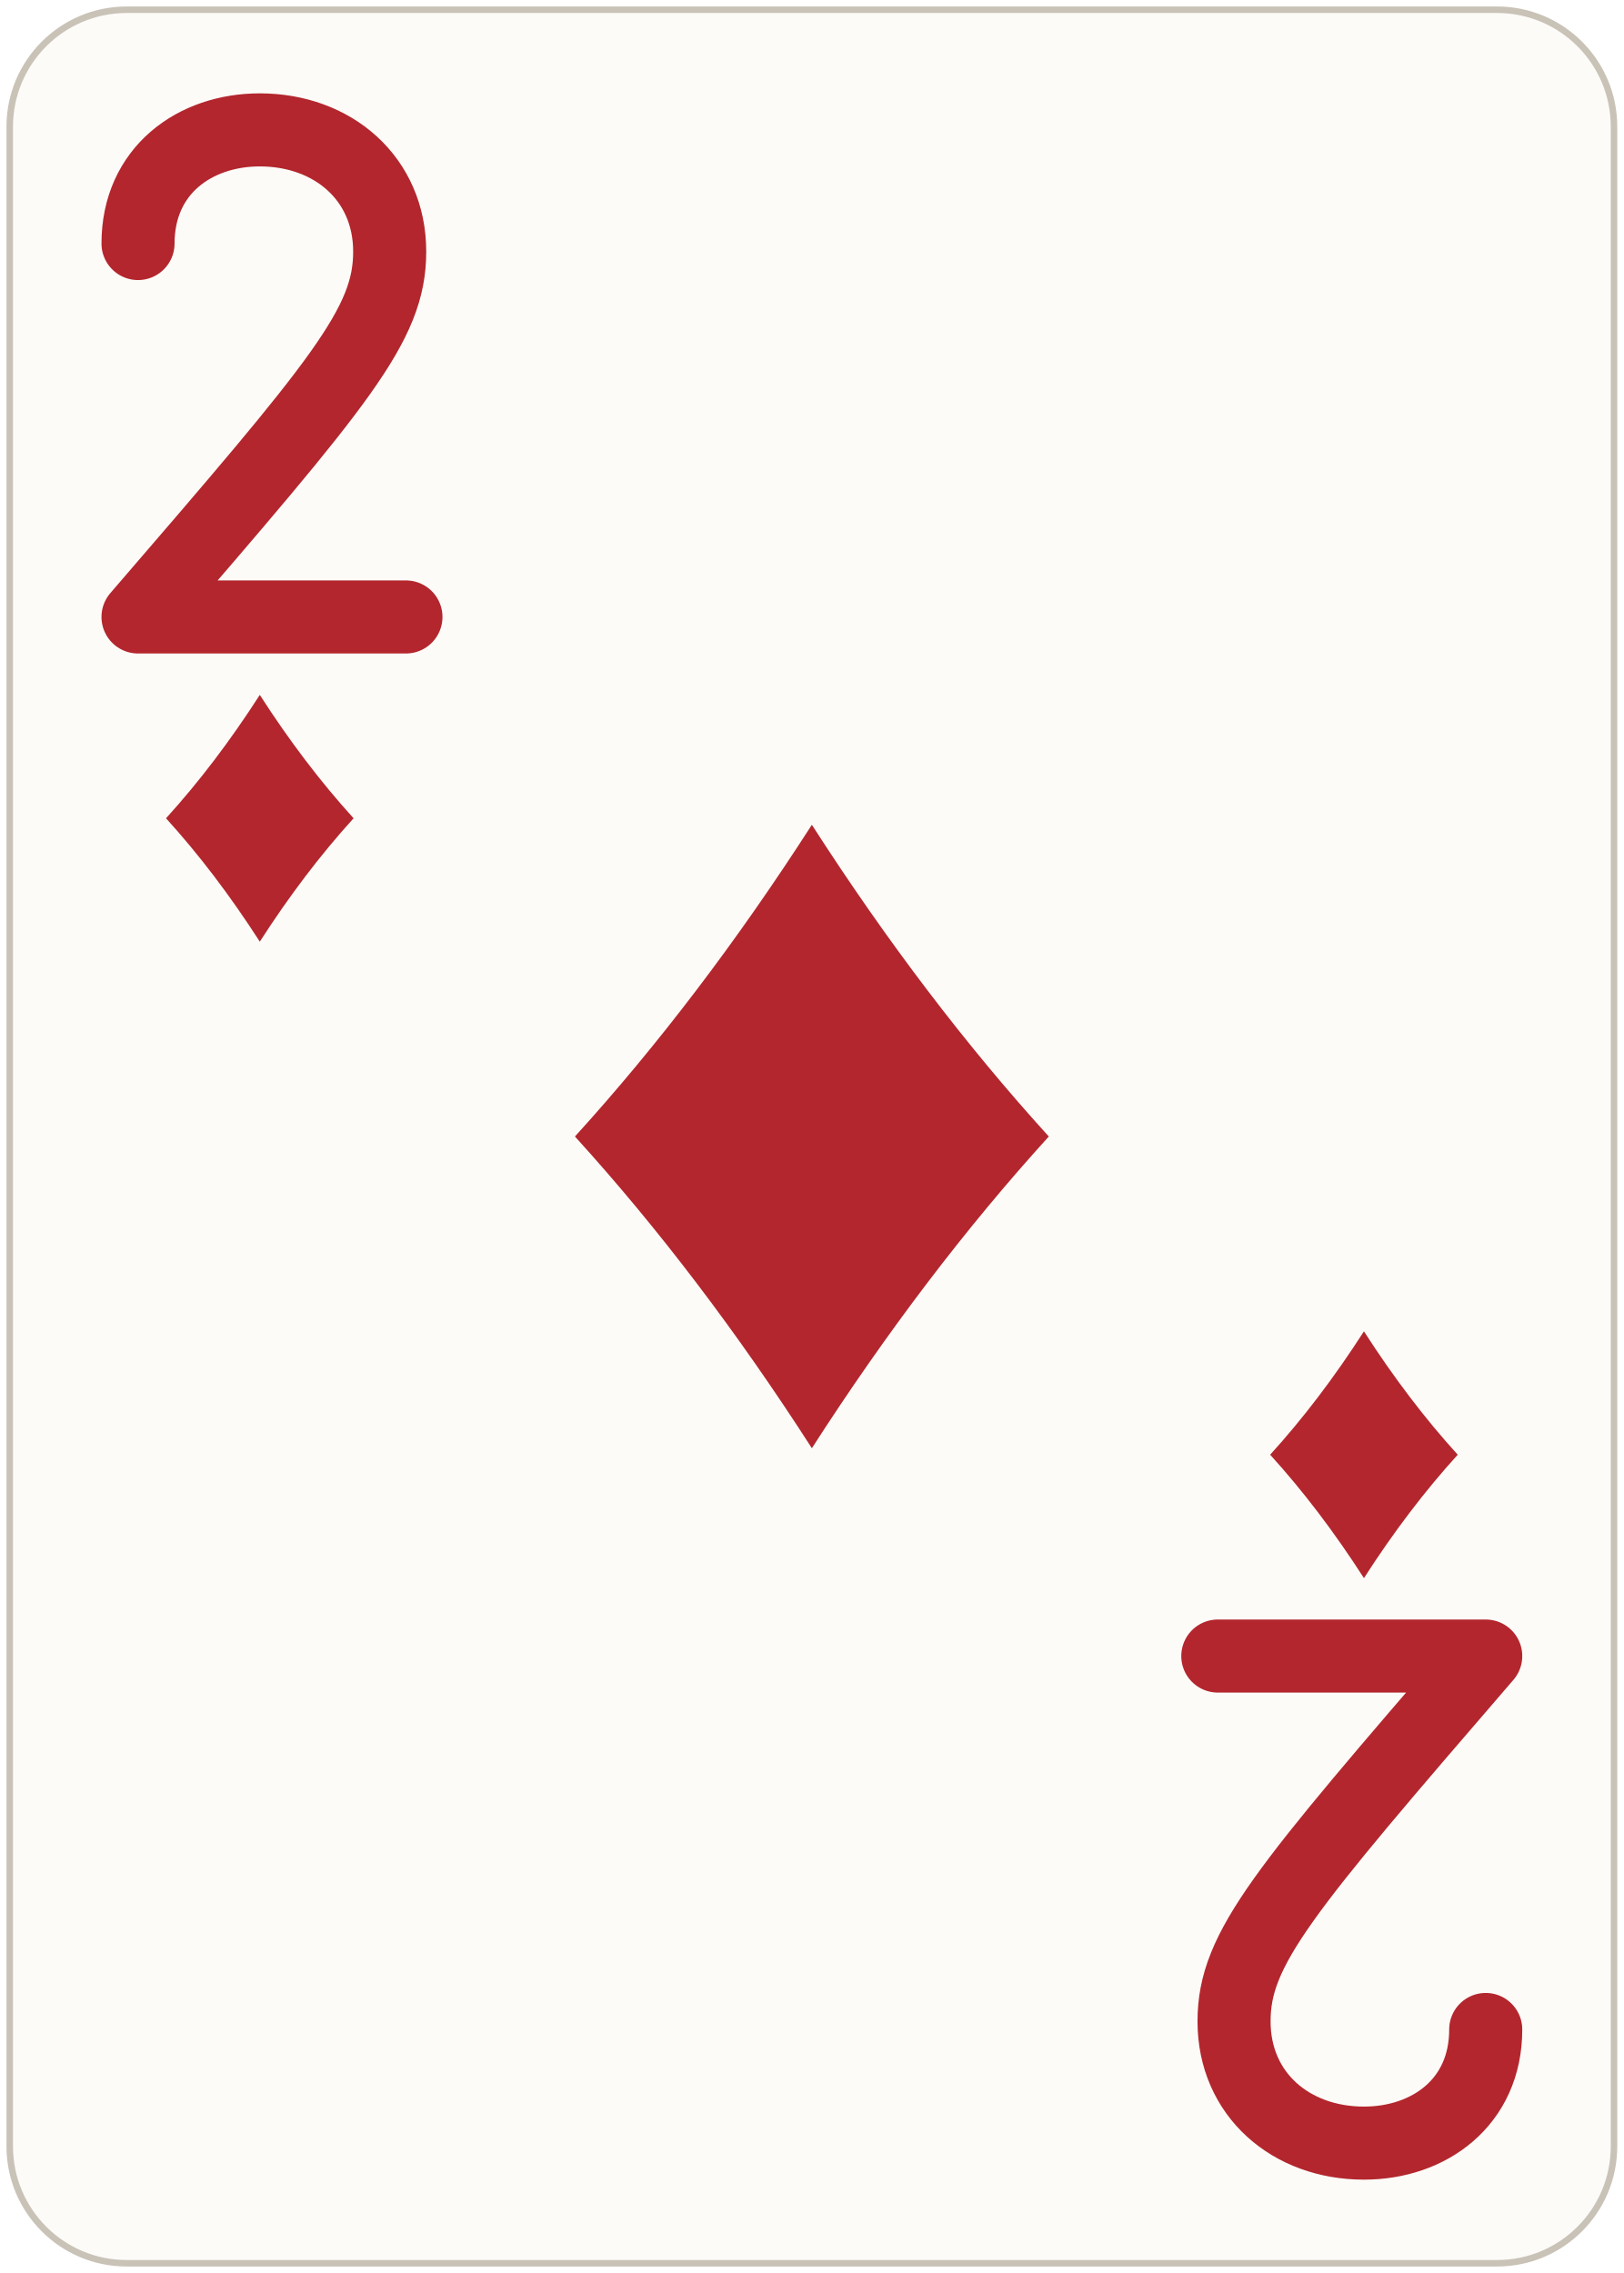
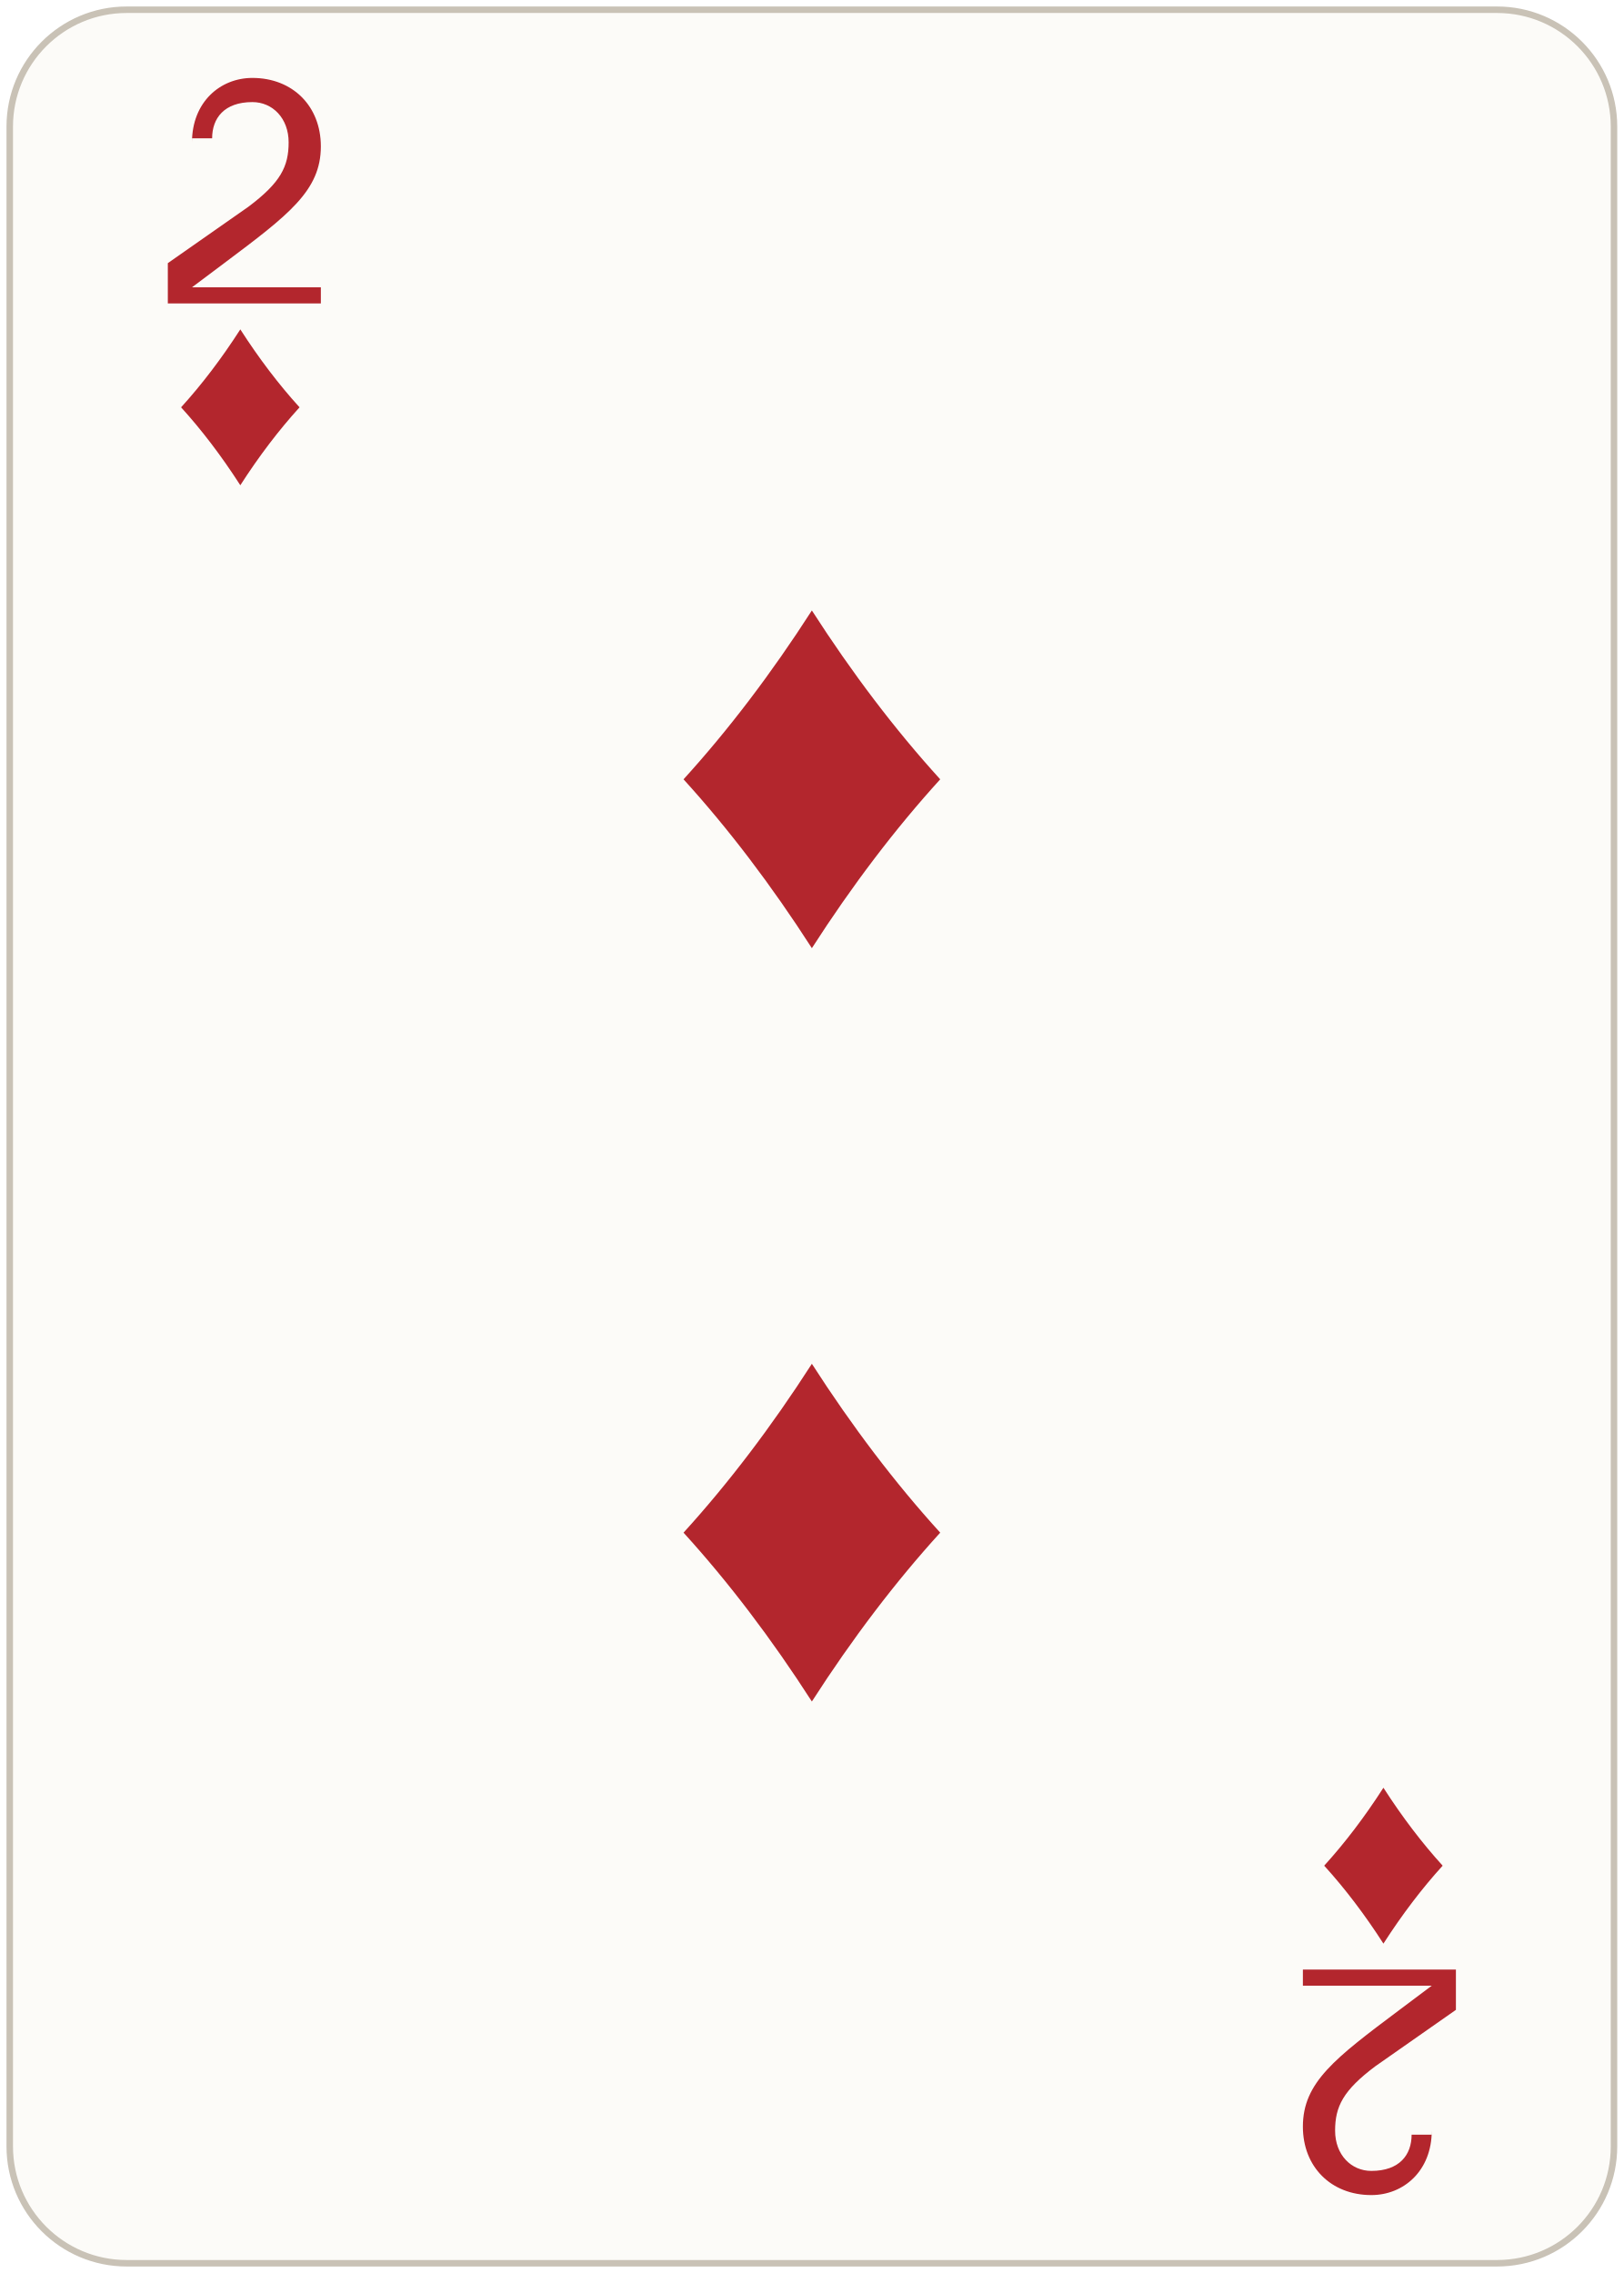
<svg xmlns="http://www.w3.org/2000/svg" viewBox="0 0 250 350" width="250" height="350">
  <rect x="1.5" y="1.5" width="247" height="347" rx="18" fill="#fcfbf8" stroke="#c9c2b6" stroke-width="1" vector-effect="non-scaling-stroke" />
-   <path transform="translate(18.75 20) scale(1.25)" d="M2 14C2 5 9 0 17 0C26 0 33 6 33 15C33 24 27 31 2 60H35" fill="none" stroke="#b3262d" stroke-width="9" stroke-linecap="round" stroke-linejoin="round" />
-   <g transform="translate(21 107) scale(0.38)" fill="#b3262d">
+   <path transform="translate(24.6 12) scale(0.62)" d="M8 16C8 6 15 0 23 0C33 0 40 7 40 17C40 28 32 34 16 46L8 52H40V56H2V46L22 32C30 26 32 22 32 16C32 10 28 6 23 6C16 6 13 10 13 15H8Z" fill="#b3262d" />
+   <g transform="translate(25 50.72) scale(0.24)" fill="#b3262d">
    <path d="M50 0Q68 28 88 50Q68 72 50 100Q32 72 12 50Q32 28 50 0Z" />
  </g>
  <g transform="rotate(180 125 175)">
-     <path transform="translate(18.75 20) scale(1.25)" d="M2 14C2 5 9 0 17 0C26 0 33 6 33 15C33 24 27 31 2 60H35" fill="none" stroke="#b3262d" stroke-width="9" stroke-linecap="round" stroke-linejoin="round" />
-     <g transform="translate(21 107) scale(0.38)" fill="#b3262d">
+     <path transform="translate(24.6 12) scale(0.62)" d="M8 16C8 6 15 0 23 0C33 0 40 7 40 17C40 28 32 34 16 46L8 52H40V56H2V46L22 32C30 26 32 22 32 16C32 10 28 6 23 6C16 6 13 10 13 15H8Z" fill="#b3262d" />
+     <g transform="translate(25 50.72) scale(0.24)" fill="#b3262d">
      <path d="M50 0Q68 28 88 50Q68 72 50 100Q32 72 12 50Q32 28 50 0Z" />
    </g>
  </g>
-   <g transform="translate(77 127) scale(0.96)" fill="#b3262d">
+   <g transform="translate(99 94) scale(0.52)" fill="#b3262d">
    <path d="M50 0Q68 28 88 50Q68 72 50 100Q32 72 12 50Q32 28 50 0Z" />
  </g>
+   <g transform="rotate(180 125 236)">
+     <g transform="translate(99 210) scale(0.52)" fill="#b3262d">
+       <path d="M50 0Q68 28 88 50Q68 72 50 100Q32 72 12 50Q32 28 50 0Z" />
+     </g>
+   </g>
</svg>
